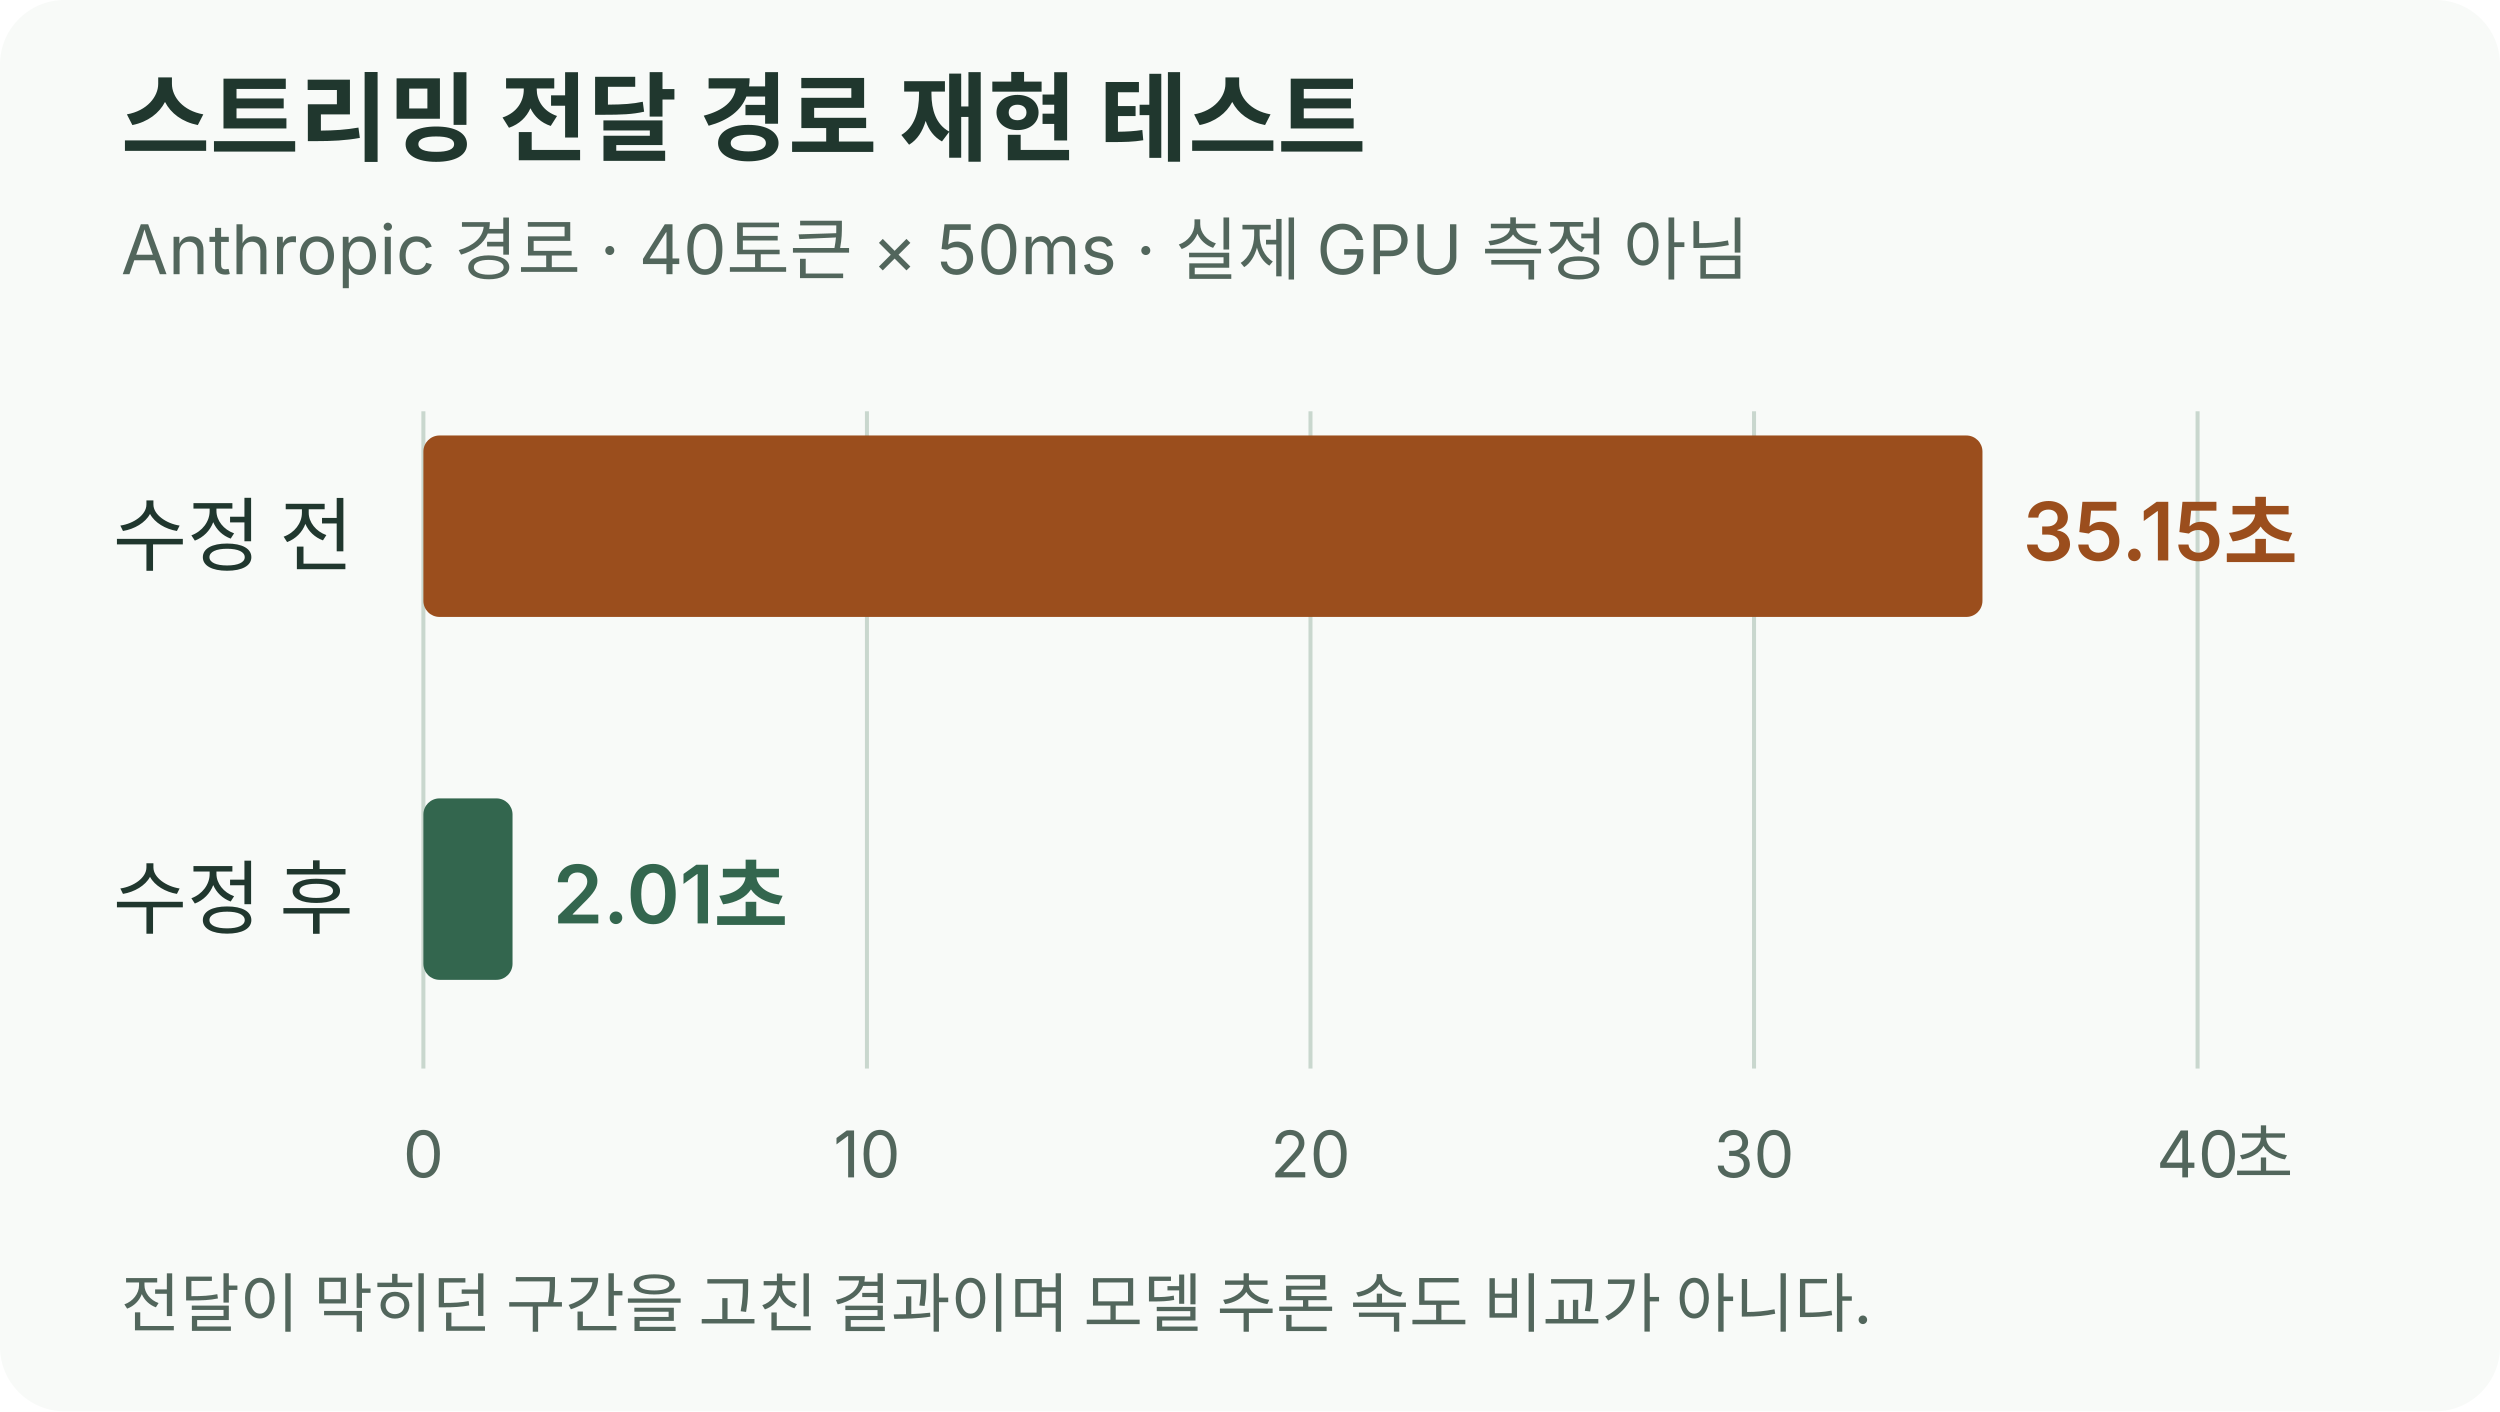
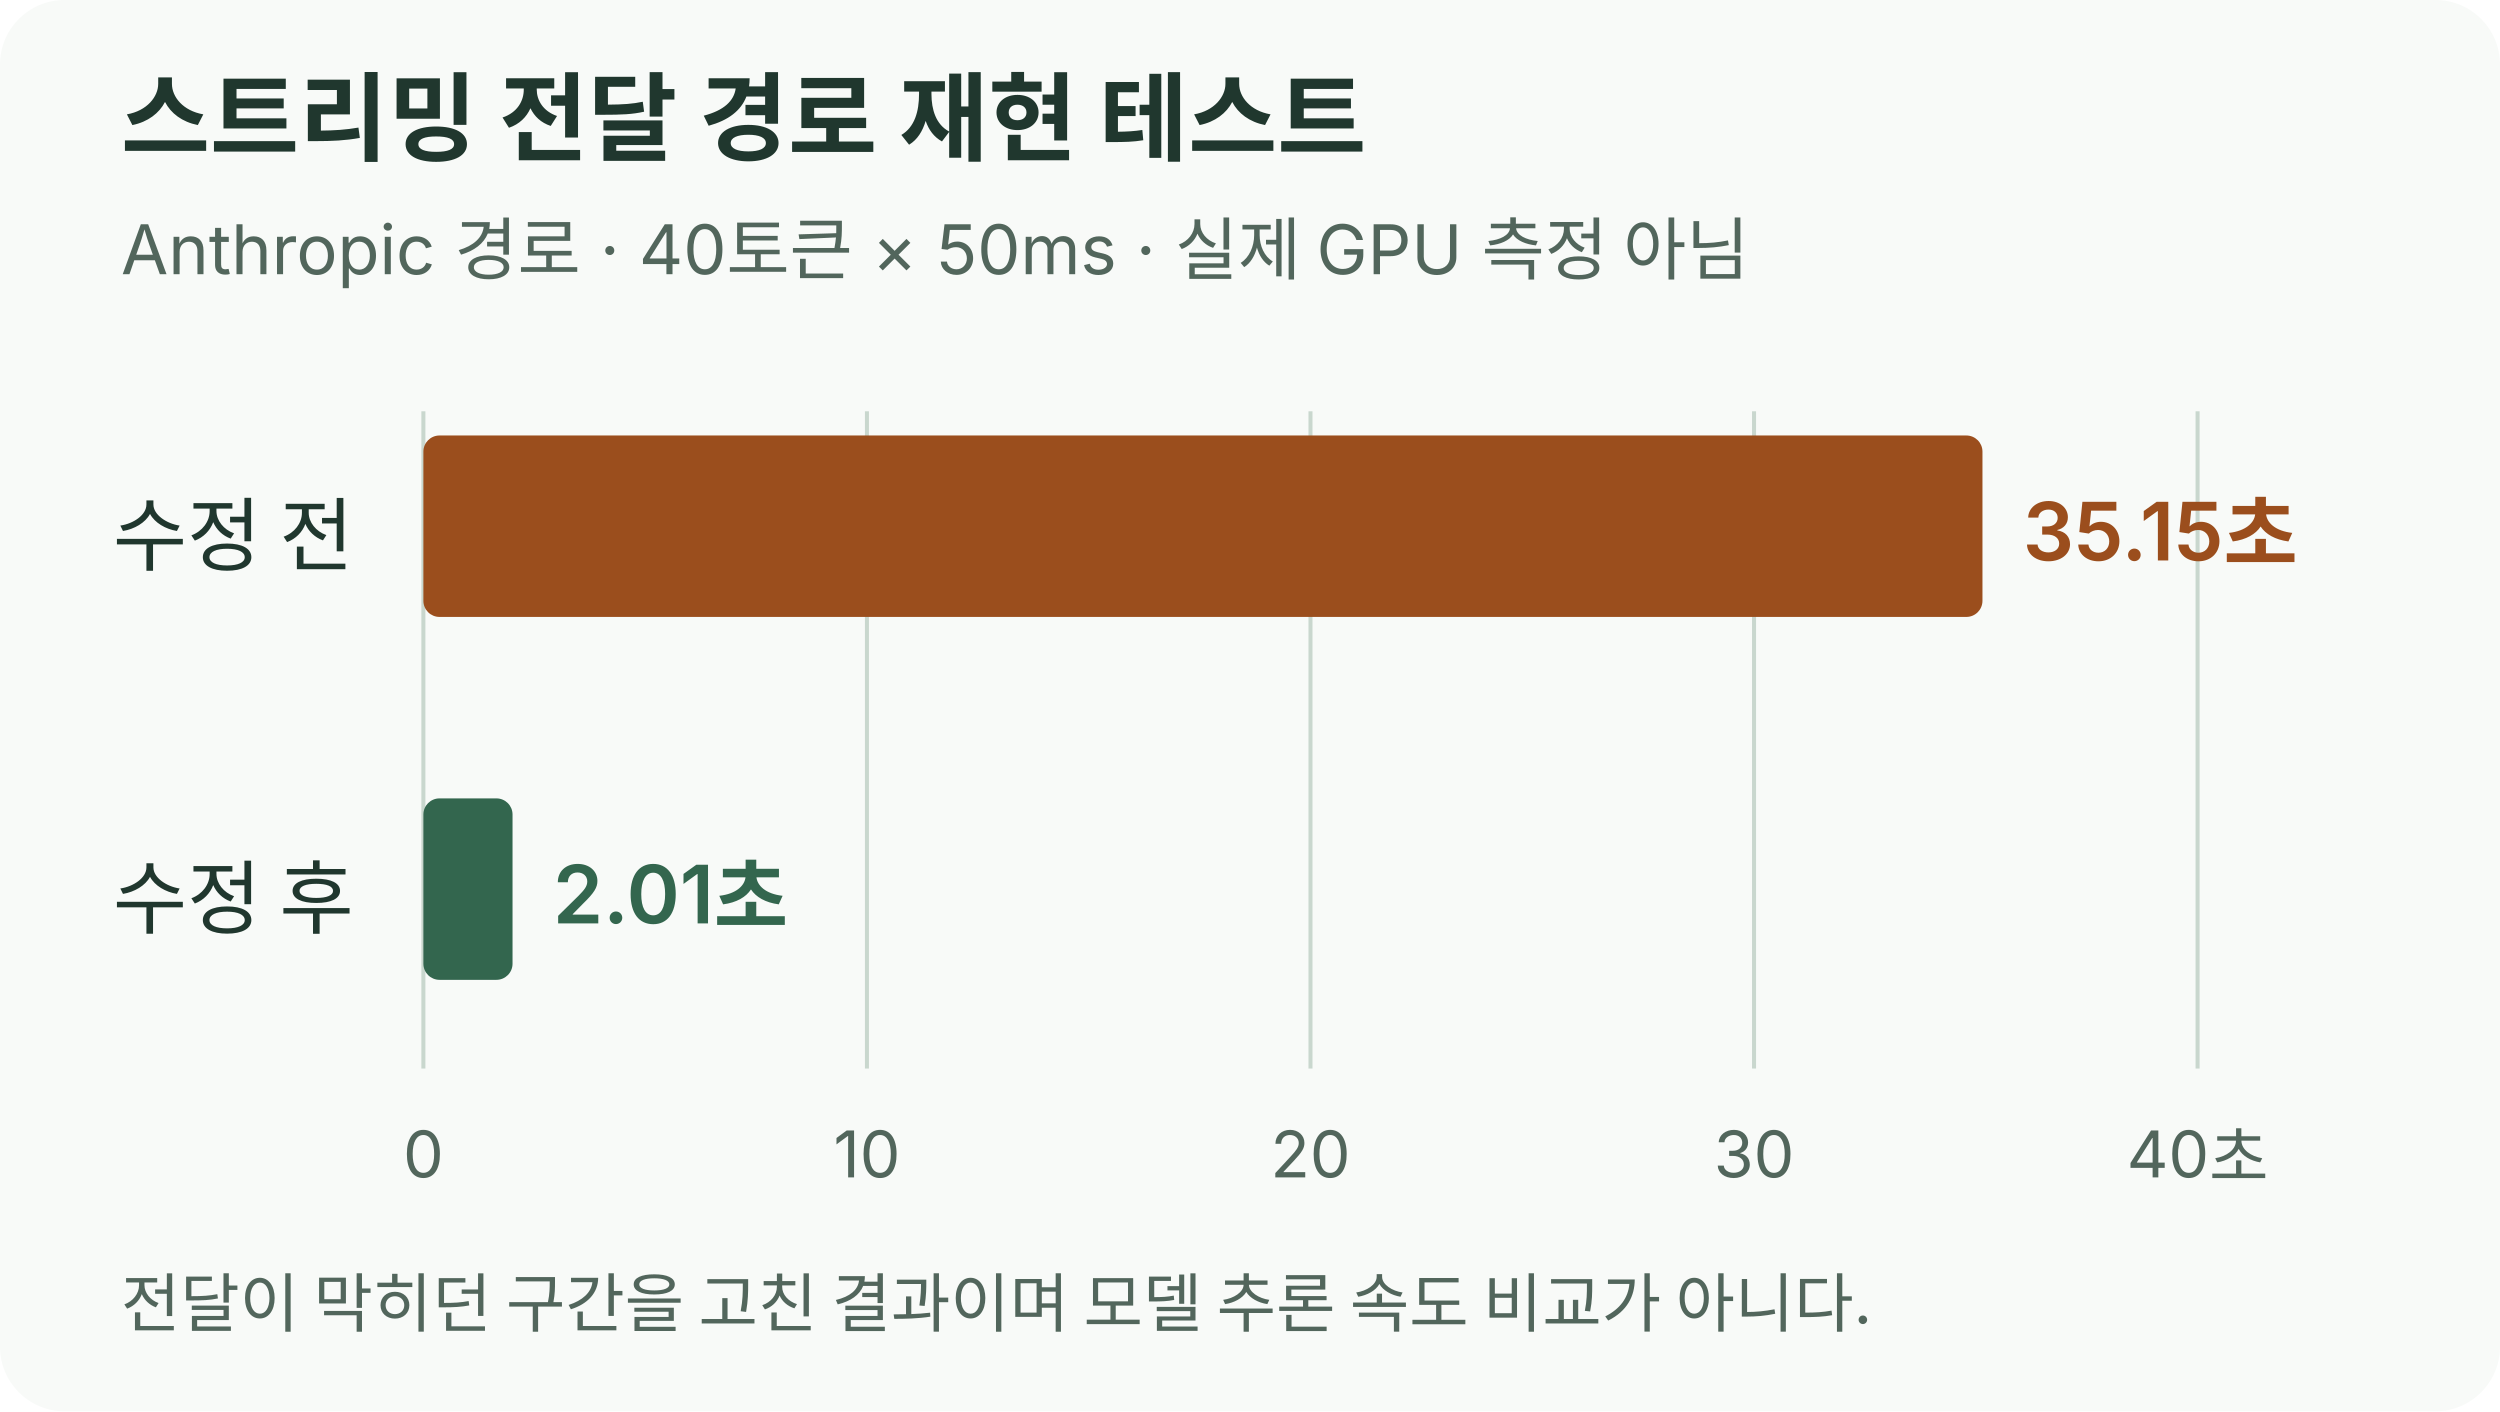
<svg xmlns="http://www.w3.org/2000/svg" viewBox="0 0 620 350" role="img" aria-labelledby="title">
  <rect width="620" height="350" rx="16" fill="#f8faf8" />
  <g font-family="-apple-system,BlinkMacSystemFont,Segoe UI,Noto Sans KR,sans-serif">
    <text x="30" y="38" font-size="24" fill="#20372e" font-weight="700" text-anchor="start">스트리밍 전달 경로 재현 테스트</text>
    <text x="30" y="68" font-size="17" fill="#52665c" font-weight="400" text-anchor="start">Anthropic 경로 · 40토큰 × 50ms · 실제 GPU 측정 아님</text>
    <path d="M105.0 102V265" stroke="#c9d7ce" stroke-width="1" />
    <text x="105.0" y="292" font-size="16" fill="#52665c" font-weight="400" text-anchor="middle">0</text>
    <path d="M215.0 102V265" stroke="#c9d7ce" stroke-width="1" />
    <text x="215.0" y="292" font-size="16" fill="#52665c" font-weight="400" text-anchor="middle">10</text>
    <path d="M325.0 102V265" stroke="#c9d7ce" stroke-width="1" />
    <text x="325.0" y="292" font-size="16" fill="#52665c" font-weight="400" text-anchor="middle">20</text>
    <path d="M435.0 102V265" stroke="#c9d7ce" stroke-width="1" />
    <text x="435.0" y="292" font-size="16" fill="#52665c" font-weight="400" text-anchor="middle">30</text>
    <path d="M545.0 102V265" stroke="#c9d7ce" stroke-width="1" />
-     <text x="545.0" y="292" font-size="16" fill="#52665c" font-weight="400" text-anchor="middle">40</text>
+     <text x="545.0" y="292" font-size="16" fill="#52665c" font-weight="400" text-anchor="middle">40초</text>
    <text x="28" y="140" font-size="20" fill="#20372e" font-weight="400" text-anchor="start">수정 전</text>
    <rect x="105" y="108" width="386.65" height="45" rx="4" fill="#9b4e1d" />
    <text x="501.65" y="139" font-size="20" fill="#9b4e1d" font-weight="600" text-anchor="start">35.15초</text>
    <text x="28" y="230" font-size="20" fill="#20372e" font-weight="400" text-anchor="start">수정 후</text>
    <rect x="105" y="198" width="22.11" height="45" rx="4" fill="#33664e" />
    <text x="137.11" y="229" font-size="20" fill="#33664e" font-weight="600" text-anchor="start">2.01초</text>
-     <text x="554" y="292" font-size="16" fill="#52665c" font-weight="400" text-anchor="start">초</text>
    <text x="30" y="329" font-size="16" fill="#52665c" font-weight="400" text-anchor="start">전달이 막히던 구간을 고친 결과이며 모델 추론 속도 비교가 아니다.</text>
  </g>
</svg>
